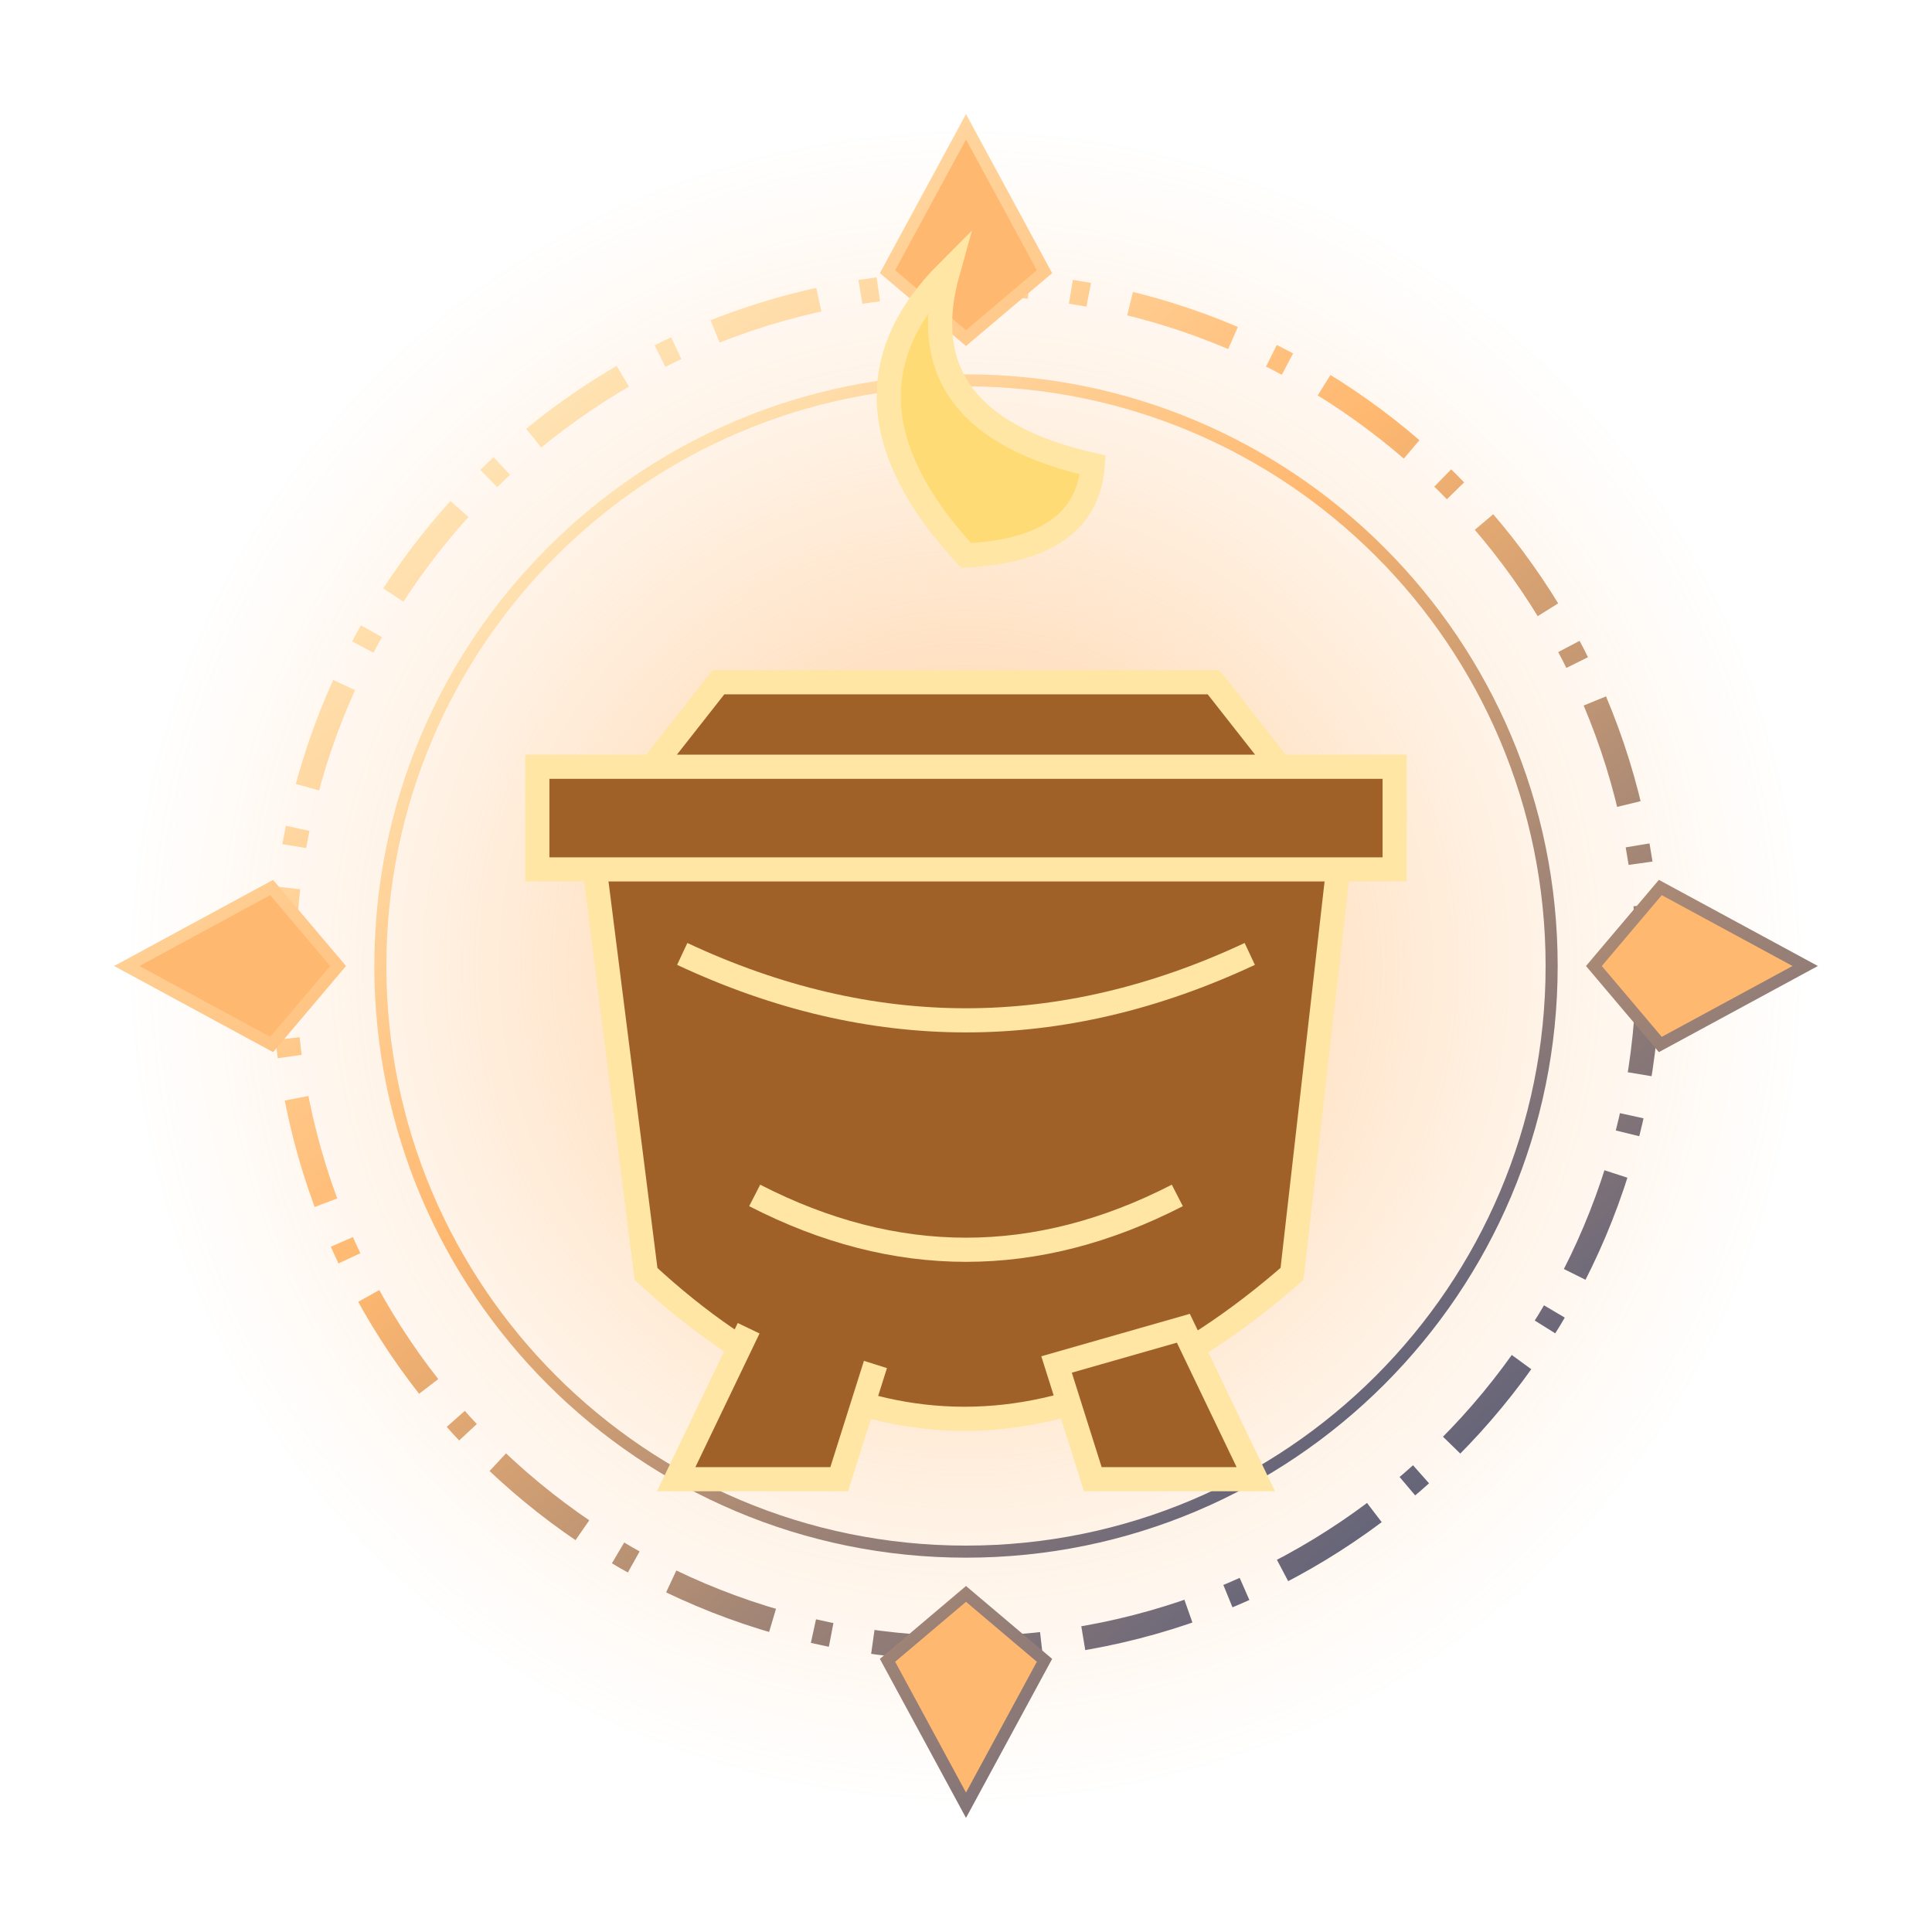
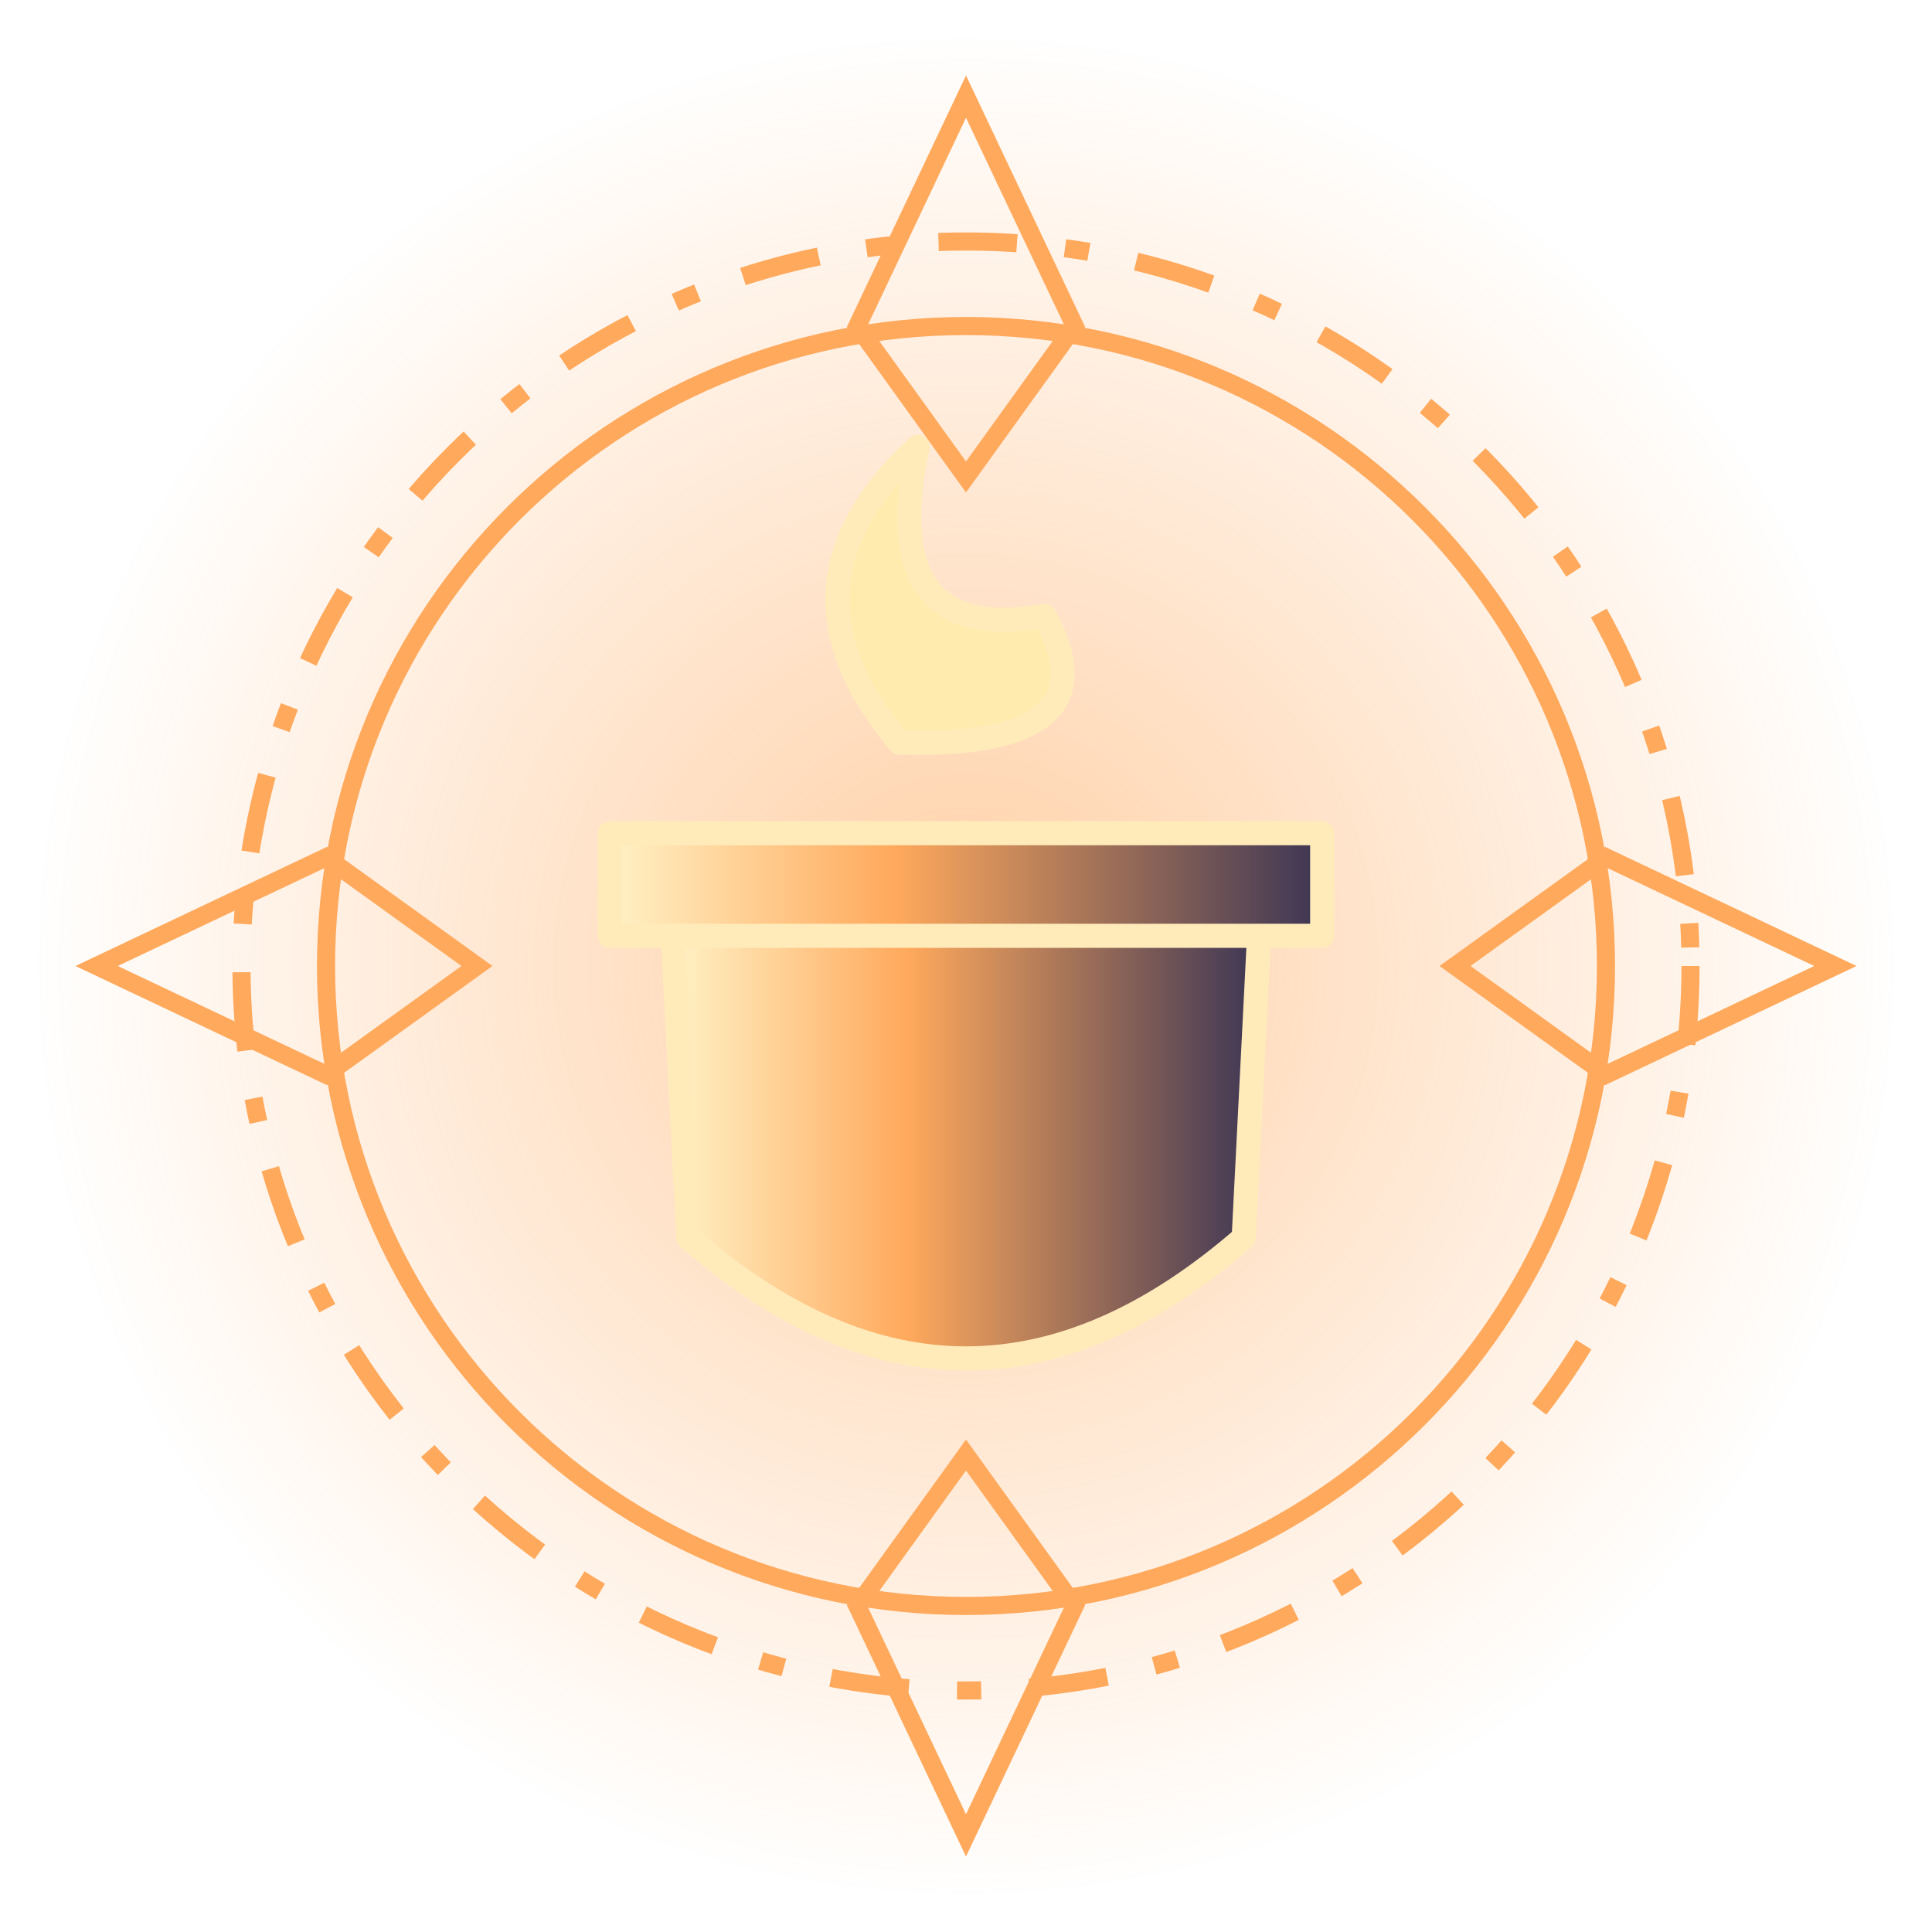
<svg xmlns="http://www.w3.org/2000/svg" width="320" height="320" viewBox="0 0 320 320">
  <defs>
-     <radialGradient id="a">
-       <stop stop-color="#ffb870" stop-opacity=".7" />
-       <stop offset=".68" stop-color="#ffb870" stop-opacity=".17" />
-       <stop offset="1" stop-color="#ffb870" stop-opacity="0" />
+     <radialGradient id="r">
+       <stop stop-color="#ffa95c" stop-opacity=".55" />
+       <stop offset="1" stop-color="#ffa95c" stop-opacity="0" />
    </radialGradient>
-     <linearGradient id="metal" x2=".85" y2="1">
-       <stop stop-color="#fff8d4" />
-       <stop offset=".45" stop-color="#ffb870" />
-       <stop offset="1" stop-color="#4d577b" />
+     <linearGradient id="m">
+       <stop stop-color="#fff2c6" />
+       <stop offset=".4" stop-color="#ffa95c" />
+       <stop offset="1" stop-color="#3c3554" />
    </linearGradient>
  </defs>
-   <circle cx="160" cy="160" r="139" fill="url(#a)" />
-   <g fill="none" stroke="url(#metal)" stroke-width="4">
-     <circle cx="160" cy="160" r="113" stroke-dasharray="18 7 3 7" />
-     <circle cx="160" cy="160" r="97" stroke-width="2" />
-     <path d="M160 21 L173 45 L160 56 L147 45 Z M160 299 L173 275 L160 264 L147 275 Z M21 160 L45 147 L56 160 L45 173 Z M299 160 L275 147 L264 160 L275 173 Z" fill="#ffb870" stroke-width="2" />
+   <circle cx="160" cy="160" r="154" fill="url(#r)" />
+   <g stroke="#ffa95c" fill="none" stroke-width="3">
+     <circle cx="160" cy="160" r="120" stroke-dasharray="13 8 4 8" />
+     <circle cx="160" cy="160" r="106" />
+     <path d="M160 16 L178 54 L160 79 L142 54Z M304 160 L266 178 L241 160 L266 142Z M160 304 L142 266 L160 241 L178 266Z M16 160 L54 142 L79 160 L54 178Z" />
  </g>
-   <g stroke="#ffe6a5" stroke-width="4" fill="#a06129">
-     <path d="M97 132 H223 L214 211 Q159 259 107 211Z" />
-     <path d="M89 127 H231 V144 H89Z M119 113 H201 L212 127 H108Z" />
-     <path d="M113 158 Q160 180 207 158 M125 198 Q160 216 195 198" fill="none" />
-     <path d="M124 220 L112 245 H139 L145 226 M196 220 L208 245 H181 L175 226Z" />
-     <path d="M160 92 Q136 66 157 45 Q150 70 181 77 Q180 91 160 92Z" fill="#ffdb76" />
+   <g fill="url(#m)" stroke="#ffebba" stroke-width="4" stroke-linejoin="round">
+     <path d="M111 146 H209 L206 205 Q160 245 114 205Z" />
+     <path d="M101 138 H219 V155 H101Z" />
+     <path d="M149 123 Q127 97 152 74 Q145 107 173 102 Q185 124 149 123Z" fill="#ffebad" />
  </g>
</svg>
